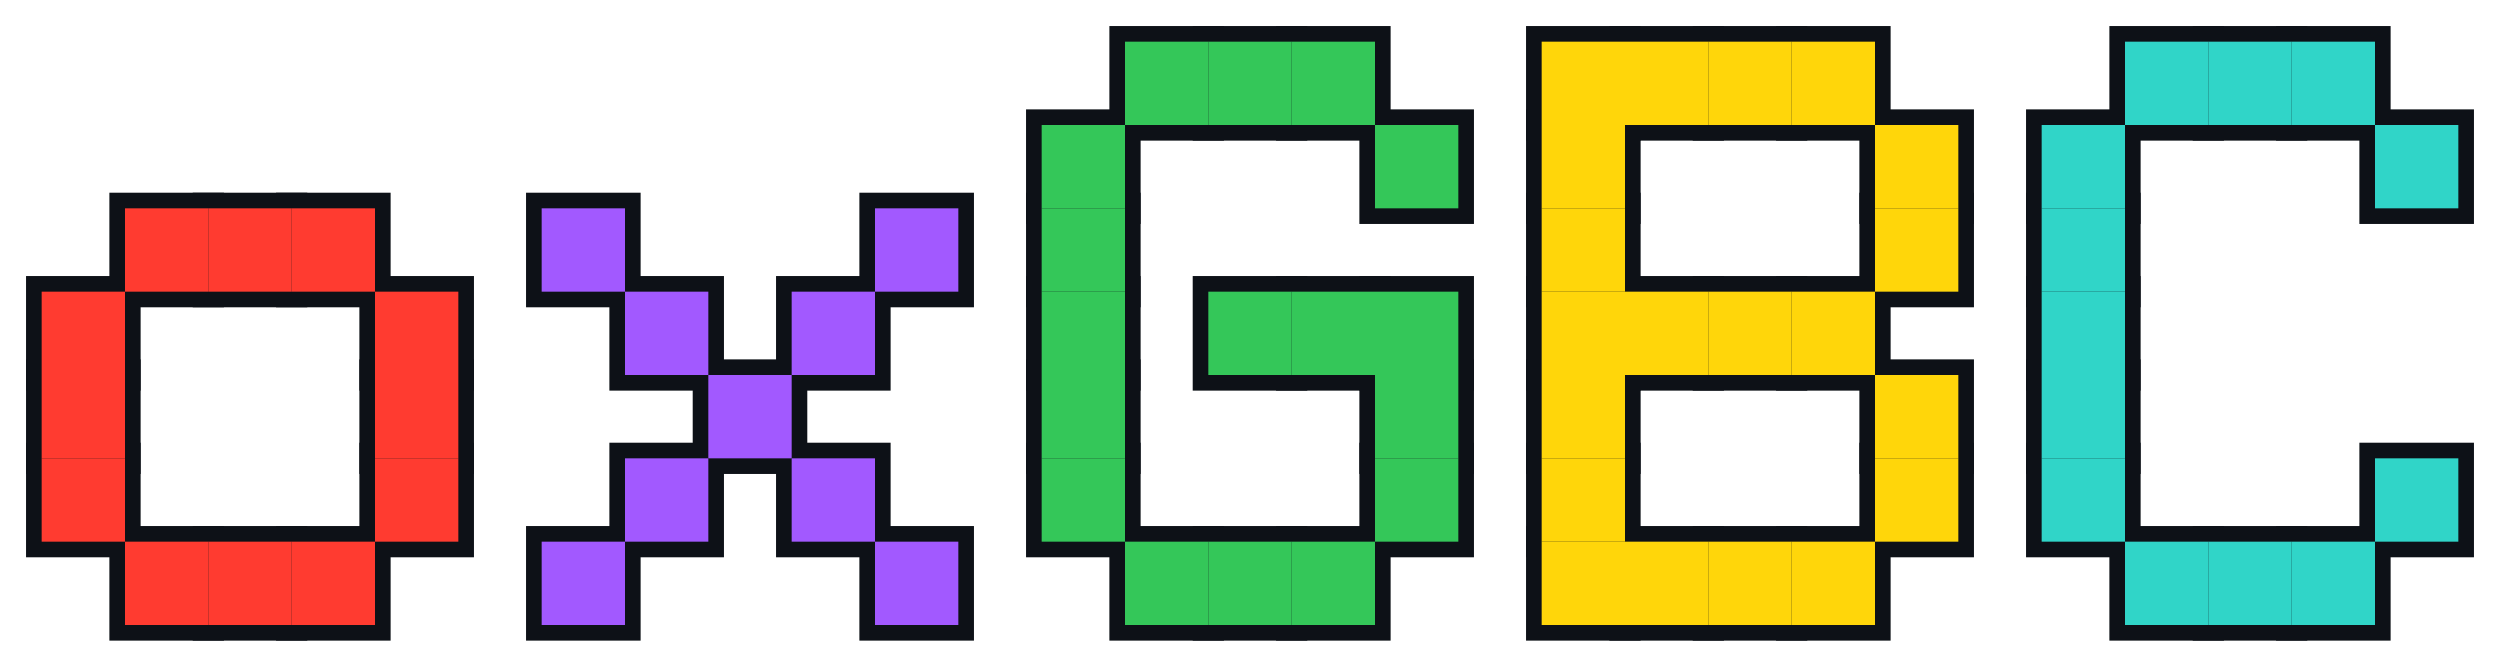
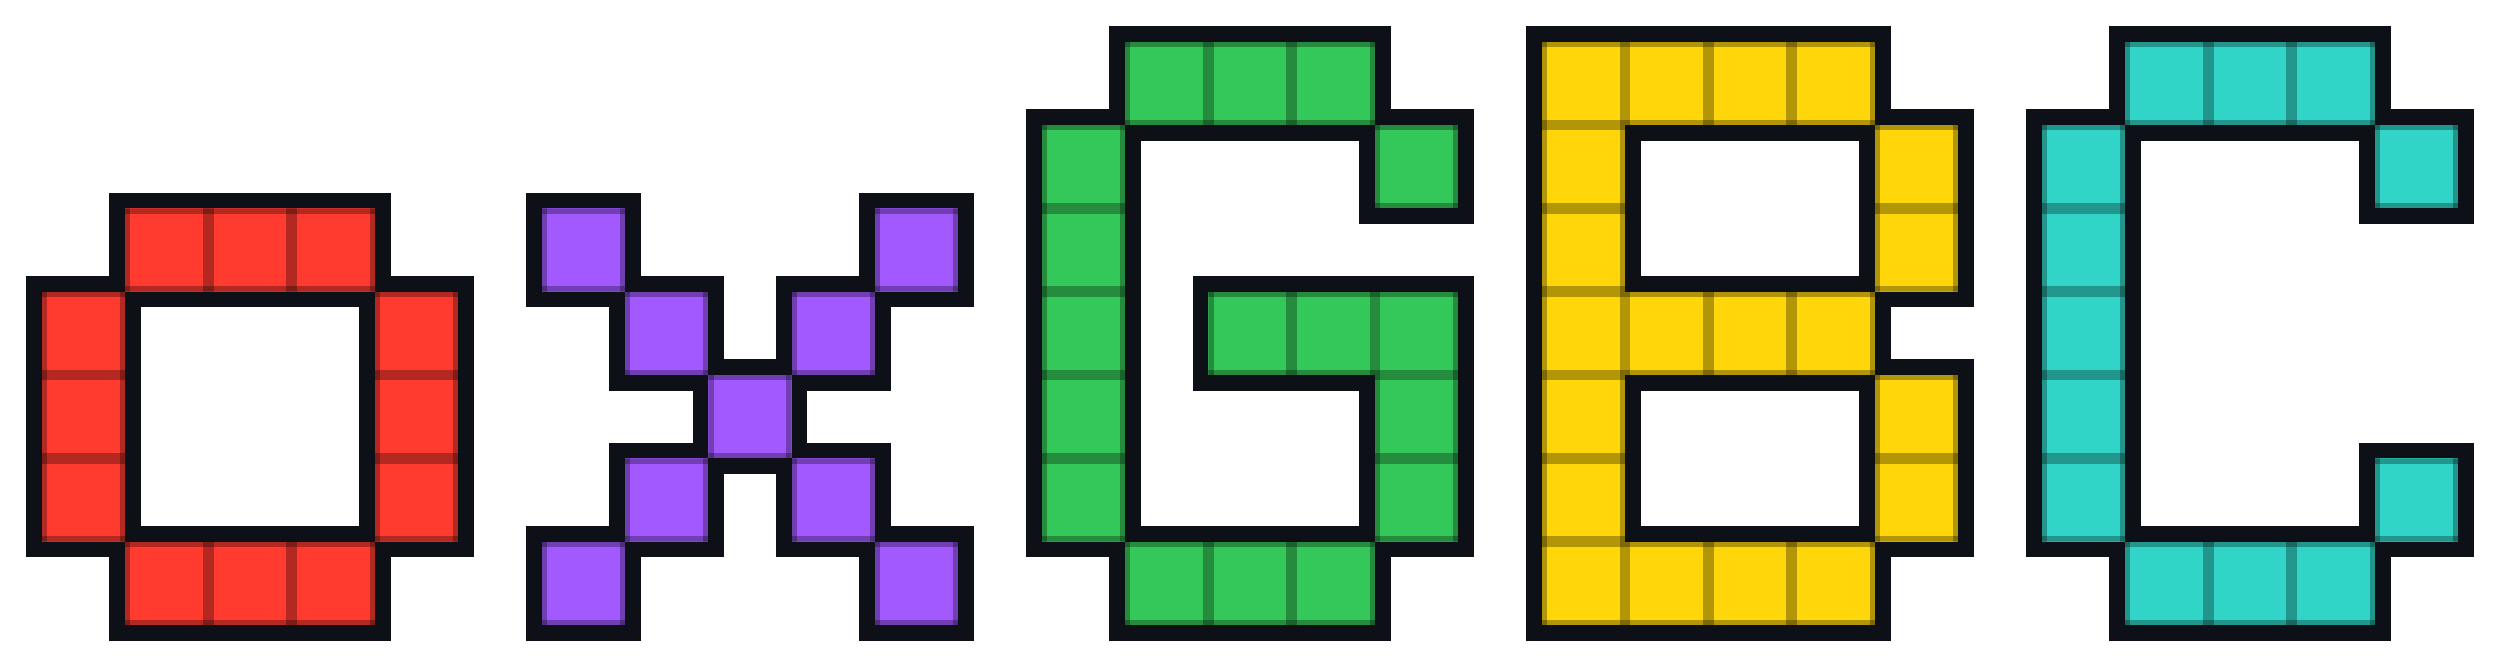
- <svg xmlns="http://www.w3.org/2000/svg" viewBox="0 0 480 128" width="480" height="128" role="img" aria-label="oxGBC">
+ <svg xmlns="http://www.w3.org/2000/svg" viewBox="0 0 480 128" width="480" height="128" shape-rendering="crispEdges" role="img" aria-label="oxGBC">
+   <defs>
+     <clipPath id="letters">
+       <rect x="24" y="40" width="16" height="16" fill="#ff3b30" />
+       <rect x="40" y="40" width="16" height="16" fill="#ff3b30" />
+       <rect x="56" y="40" width="16" height="16" fill="#ff3b30" />
+       <rect x="8" y="56" width="16" height="16" fill="#ff3b30" />
+       <rect x="72" y="56" width="16" height="16" fill="#ff3b30" />
+       <rect x="8" y="72" width="16" height="16" fill="#ff3b30" />
+       <rect x="72" y="72" width="16" height="16" fill="#ff3b30" />
+       <rect x="8" y="88" width="16" height="16" fill="#ff3b30" />
+       <rect x="72" y="88" width="16" height="16" fill="#ff3b30" />
+       <rect x="24" y="104" width="16" height="16" fill="#ff3b30" />
+       <rect x="40" y="104" width="16" height="16" fill="#ff3b30" />
+       <rect x="56" y="104" width="16" height="16" fill="#ff3b30" />
+       <rect x="104" y="40" width="16" height="16" fill="#a259ff" />
+       <rect x="168" y="40" width="16" height="16" fill="#a259ff" />
+       <rect x="120" y="56" width="16" height="16" fill="#a259ff" />
+       <rect x="152" y="56" width="16" height="16" fill="#a259ff" />
+       <rect x="136" y="72" width="16" height="16" fill="#a259ff" />
+       <rect x="120" y="88" width="16" height="16" fill="#a259ff" />
+       <rect x="152" y="88" width="16" height="16" fill="#a259ff" />
+       <rect x="104" y="104" width="16" height="16" fill="#a259ff" />
+       <rect x="168" y="104" width="16" height="16" fill="#a259ff" />
+       <rect x="216" y="8" width="16" height="16" fill="#34c759" />
+       <rect x="232" y="8" width="16" height="16" fill="#34c759" />
+       <rect x="248" y="8" width="16" height="16" fill="#34c759" />
+       <rect x="200" y="24" width="16" height="16" fill="#34c759" />
+       <rect x="264" y="24" width="16" height="16" fill="#34c759" />
+       <rect x="200" y="40" width="16" height="16" fill="#34c759" />
+       <rect x="200" y="56" width="16" height="16" fill="#34c759" />
+       <rect x="232" y="56" width="16" height="16" fill="#34c759" />
+       <rect x="248" y="56" width="16" height="16" fill="#34c759" />
+       <rect x="264" y="56" width="16" height="16" fill="#34c759" />
+       <rect x="200" y="72" width="16" height="16" fill="#34c759" />
+       <rect x="264" y="72" width="16" height="16" fill="#34c759" />
+       <rect x="200" y="88" width="16" height="16" fill="#34c759" />
+       <rect x="264" y="88" width="16" height="16" fill="#34c759" />
+       <rect x="216" y="104" width="16" height="16" fill="#34c759" />
+       <rect x="232" y="104" width="16" height="16" fill="#34c759" />
+       <rect x="248" y="104" width="16" height="16" fill="#34c759" />
+       <rect x="296" y="8" width="16" height="16" fill="#ffd60a" />
+       <rect x="312" y="8" width="16" height="16" fill="#ffd60a" />
+       <rect x="328" y="8" width="16" height="16" fill="#ffd60a" />
+       <rect x="344" y="8" width="16" height="16" fill="#ffd60a" />
+       <rect x="296" y="24" width="16" height="16" fill="#ffd60a" />
+       <rect x="360" y="24" width="16" height="16" fill="#ffd60a" />
+       <rect x="296" y="40" width="16" height="16" fill="#ffd60a" />
+       <rect x="360" y="40" width="16" height="16" fill="#ffd60a" />
+       <rect x="296" y="56" width="16" height="16" fill="#ffd60a" />
+       <rect x="312" y="56" width="16" height="16" fill="#ffd60a" />
+       <rect x="328" y="56" width="16" height="16" fill="#ffd60a" />
+       <rect x="344" y="56" width="16" height="16" fill="#ffd60a" />
+       <rect x="296" y="72" width="16" height="16" fill="#ffd60a" />
+       <rect x="360" y="72" width="16" height="16" fill="#ffd60a" />
+       <rect x="296" y="88" width="16" height="16" fill="#ffd60a" />
+       <rect x="360" y="88" width="16" height="16" fill="#ffd60a" />
+       <rect x="296" y="104" width="16" height="16" fill="#ffd60a" />
+       <rect x="312" y="104" width="16" height="16" fill="#ffd60a" />
+       <rect x="328" y="104" width="16" height="16" fill="#ffd60a" />
+       <rect x="344" y="104" width="16" height="16" fill="#ffd60a" />
+       <rect x="408" y="8" width="16" height="16" fill="#30d5c8" />
+       <rect x="424" y="8" width="16" height="16" fill="#30d5c8" />
+       <rect x="440" y="8" width="16" height="16" fill="#30d5c8" />
+       <rect x="392" y="24" width="16" height="16" fill="#30d5c8" />
+       <rect x="456" y="24" width="16" height="16" fill="#30d5c8" />
+       <rect x="392" y="40" width="16" height="16" fill="#30d5c8" />
+       <rect x="392" y="56" width="16" height="16" fill="#30d5c8" />
+       <rect x="392" y="72" width="16" height="16" fill="#30d5c8" />
+       <rect x="392" y="88" width="16" height="16" fill="#30d5c8" />
+       <rect x="456" y="88" width="16" height="16" fill="#30d5c8" />
+       <rect x="408" y="104" width="16" height="16" fill="#30d5c8" />
+       <rect x="424" y="104" width="16" height="16" fill="#30d5c8" />
+       <rect x="440" y="104" width="16" height="16" fill="#30d5c8" />
+     </clipPath>
+   </defs>
  <rect x="21" y="37" width="22" height="22" fill="#0d1117" />
  <rect x="37" y="37" width="22" height="22" fill="#0d1117" />
  <rect x="53" y="37" width="22" height="22" fill="#0d1117" />
  <rect x="5" y="53" width="22" height="22" fill="#0d1117" />
  <rect x="69" y="53" width="22" height="22" fill="#0d1117" />
  <rect x="5" y="69" width="22" height="22" fill="#0d1117" />
  <rect x="69" y="69" width="22" height="22" fill="#0d1117" />
  <rect x="5" y="85" width="22" height="22" fill="#0d1117" />
  <rect x="69" y="85" width="22" height="22" fill="#0d1117" />
  <rect x="21" y="101" width="22" height="22" fill="#0d1117" />
  <rect x="37" y="101" width="22" height="22" fill="#0d1117" />
  <rect x="53" y="101" width="22" height="22" fill="#0d1117" />
  <rect x="101" y="37" width="22" height="22" fill="#0d1117" />
  <rect x="165" y="37" width="22" height="22" fill="#0d1117" />
  <rect x="117" y="53" width="22" height="22" fill="#0d1117" />
  <rect x="149" y="53" width="22" height="22" fill="#0d1117" />
  <rect x="133" y="69" width="22" height="22" fill="#0d1117" />
  <rect x="117" y="85" width="22" height="22" fill="#0d1117" />
  <rect x="149" y="85" width="22" height="22" fill="#0d1117" />
  <rect x="101" y="101" width="22" height="22" fill="#0d1117" />
  <rect x="165" y="101" width="22" height="22" fill="#0d1117" />
  <rect x="213" y="5" width="22" height="22" fill="#0d1117" />
  <rect x="229" y="5" width="22" height="22" fill="#0d1117" />
  <rect x="245" y="5" width="22" height="22" fill="#0d1117" />
  <rect x="197" y="21" width="22" height="22" fill="#0d1117" />
  <rect x="261" y="21" width="22" height="22" fill="#0d1117" />
  <rect x="197" y="37" width="22" height="22" fill="#0d1117" />
  <rect x="197" y="53" width="22" height="22" fill="#0d1117" />
  <rect x="229" y="53" width="22" height="22" fill="#0d1117" />
  <rect x="245" y="53" width="22" height="22" fill="#0d1117" />
  <rect x="261" y="53" width="22" height="22" fill="#0d1117" />
  <rect x="197" y="69" width="22" height="22" fill="#0d1117" />
  <rect x="261" y="69" width="22" height="22" fill="#0d1117" />
  <rect x="197" y="85" width="22" height="22" fill="#0d1117" />
  <rect x="261" y="85" width="22" height="22" fill="#0d1117" />
  <rect x="213" y="101" width="22" height="22" fill="#0d1117" />
  <rect x="229" y="101" width="22" height="22" fill="#0d1117" />
  <rect x="245" y="101" width="22" height="22" fill="#0d1117" />
  <rect x="293" y="5" width="22" height="22" fill="#0d1117" />
  <rect x="309" y="5" width="22" height="22" fill="#0d1117" />
  <rect x="325" y="5" width="22" height="22" fill="#0d1117" />
  <rect x="341" y="5" width="22" height="22" fill="#0d1117" />
  <rect x="293" y="21" width="22" height="22" fill="#0d1117" />
  <rect x="357" y="21" width="22" height="22" fill="#0d1117" />
  <rect x="293" y="37" width="22" height="22" fill="#0d1117" />
  <rect x="357" y="37" width="22" height="22" fill="#0d1117" />
  <rect x="293" y="53" width="22" height="22" fill="#0d1117" />
  <rect x="309" y="53" width="22" height="22" fill="#0d1117" />
  <rect x="325" y="53" width="22" height="22" fill="#0d1117" />
  <rect x="341" y="53" width="22" height="22" fill="#0d1117" />
  <rect x="293" y="69" width="22" height="22" fill="#0d1117" />
  <rect x="357" y="69" width="22" height="22" fill="#0d1117" />
  <rect x="293" y="85" width="22" height="22" fill="#0d1117" />
  <rect x="357" y="85" width="22" height="22" fill="#0d1117" />
  <rect x="293" y="101" width="22" height="22" fill="#0d1117" />
  <rect x="309" y="101" width="22" height="22" fill="#0d1117" />
  <rect x="325" y="101" width="22" height="22" fill="#0d1117" />
  <rect x="341" y="101" width="22" height="22" fill="#0d1117" />
  <rect x="405" y="5" width="22" height="22" fill="#0d1117" />
  <rect x="421" y="5" width="22" height="22" fill="#0d1117" />
  <rect x="437" y="5" width="22" height="22" fill="#0d1117" />
  <rect x="389" y="21" width="22" height="22" fill="#0d1117" />
  <rect x="453" y="21" width="22" height="22" fill="#0d1117" />
  <rect x="389" y="37" width="22" height="22" fill="#0d1117" />
  <rect x="389" y="53" width="22" height="22" fill="#0d1117" />
  <rect x="389" y="69" width="22" height="22" fill="#0d1117" />
  <rect x="389" y="85" width="22" height="22" fill="#0d1117" />
  <rect x="453" y="85" width="22" height="22" fill="#0d1117" />
  <rect x="405" y="101" width="22" height="22" fill="#0d1117" />
  <rect x="421" y="101" width="22" height="22" fill="#0d1117" />
  <rect x="437" y="101" width="22" height="22" fill="#0d1117" />
  <rect x="24" y="40" width="16" height="16" fill="#ff3b30" />
  <rect x="40" y="40" width="16" height="16" fill="#ff3b30" />
  <rect x="56" y="40" width="16" height="16" fill="#ff3b30" />
  <rect x="8" y="56" width="16" height="16" fill="#ff3b30" />
  <rect x="72" y="56" width="16" height="16" fill="#ff3b30" />
  <rect x="8" y="72" width="16" height="16" fill="#ff3b30" />
  <rect x="72" y="72" width="16" height="16" fill="#ff3b30" />
  <rect x="8" y="88" width="16" height="16" fill="#ff3b30" />
  <rect x="72" y="88" width="16" height="16" fill="#ff3b30" />
  <rect x="24" y="104" width="16" height="16" fill="#ff3b30" />
  <rect x="40" y="104" width="16" height="16" fill="#ff3b30" />
  <rect x="56" y="104" width="16" height="16" fill="#ff3b30" />
  <rect x="104" y="40" width="16" height="16" fill="#a259ff" />
  <rect x="168" y="40" width="16" height="16" fill="#a259ff" />
  <rect x="120" y="56" width="16" height="16" fill="#a259ff" />
  <rect x="152" y="56" width="16" height="16" fill="#a259ff" />
  <rect x="136" y="72" width="16" height="16" fill="#a259ff" />
  <rect x="120" y="88" width="16" height="16" fill="#a259ff" />
  <rect x="152" y="88" width="16" height="16" fill="#a259ff" />
  <rect x="104" y="104" width="16" height="16" fill="#a259ff" />
  <rect x="168" y="104" width="16" height="16" fill="#a259ff" />
  <rect x="216" y="8" width="16" height="16" fill="#34c759" />
  <rect x="232" y="8" width="16" height="16" fill="#34c759" />
  <rect x="248" y="8" width="16" height="16" fill="#34c759" />
  <rect x="200" y="24" width="16" height="16" fill="#34c759" />
  <rect x="264" y="24" width="16" height="16" fill="#34c759" />
  <rect x="200" y="40" width="16" height="16" fill="#34c759" />
  <rect x="200" y="56" width="16" height="16" fill="#34c759" />
  <rect x="232" y="56" width="16" height="16" fill="#34c759" />
  <rect x="248" y="56" width="16" height="16" fill="#34c759" />
  <rect x="264" y="56" width="16" height="16" fill="#34c759" />
  <rect x="200" y="72" width="16" height="16" fill="#34c759" />
  <rect x="264" y="72" width="16" height="16" fill="#34c759" />
  <rect x="200" y="88" width="16" height="16" fill="#34c759" />
  <rect x="264" y="88" width="16" height="16" fill="#34c759" />
  <rect x="216" y="104" width="16" height="16" fill="#34c759" />
  <rect x="232" y="104" width="16" height="16" fill="#34c759" />
  <rect x="248" y="104" width="16" height="16" fill="#34c759" />
  <rect x="296" y="8" width="16" height="16" fill="#ffd60a" />
  <rect x="312" y="8" width="16" height="16" fill="#ffd60a" />
  <rect x="328" y="8" width="16" height="16" fill="#ffd60a" />
  <rect x="344" y="8" width="16" height="16" fill="#ffd60a" />
  <rect x="296" y="24" width="16" height="16" fill="#ffd60a" />
  <rect x="360" y="24" width="16" height="16" fill="#ffd60a" />
  <rect x="296" y="40" width="16" height="16" fill="#ffd60a" />
  <rect x="360" y="40" width="16" height="16" fill="#ffd60a" />
  <rect x="296" y="56" width="16" height="16" fill="#ffd60a" />
  <rect x="312" y="56" width="16" height="16" fill="#ffd60a" />
  <rect x="328" y="56" width="16" height="16" fill="#ffd60a" />
  <rect x="344" y="56" width="16" height="16" fill="#ffd60a" />
  <rect x="296" y="72" width="16" height="16" fill="#ffd60a" />
  <rect x="360" y="72" width="16" height="16" fill="#ffd60a" />
  <rect x="296" y="88" width="16" height="16" fill="#ffd60a" />
  <rect x="360" y="88" width="16" height="16" fill="#ffd60a" />
  <rect x="296" y="104" width="16" height="16" fill="#ffd60a" />
  <rect x="312" y="104" width="16" height="16" fill="#ffd60a" />
  <rect x="328" y="104" width="16" height="16" fill="#ffd60a" />
  <rect x="344" y="104" width="16" height="16" fill="#ffd60a" />
  <rect x="408" y="8" width="16" height="16" fill="#30d5c8" />
  <rect x="424" y="8" width="16" height="16" fill="#30d5c8" />
  <rect x="440" y="8" width="16" height="16" fill="#30d5c8" />
  <rect x="392" y="24" width="16" height="16" fill="#30d5c8" />
  <rect x="456" y="24" width="16" height="16" fill="#30d5c8" />
  <rect x="392" y="40" width="16" height="16" fill="#30d5c8" />
  <rect x="392" y="56" width="16" height="16" fill="#30d5c8" />
  <rect x="392" y="72" width="16" height="16" fill="#30d5c8" />
  <rect x="392" y="88" width="16" height="16" fill="#30d5c8" />
  <rect x="456" y="88" width="16" height="16" fill="#30d5c8" />
  <rect x="408" y="104" width="16" height="16" fill="#30d5c8" />
  <rect x="424" y="104" width="16" height="16" fill="#30d5c8" />
  <rect x="440" y="104" width="16" height="16" fill="#30d5c8" />
+   <g clip-path="url(#letters)" stroke="#000" stroke-opacity="0.3" stroke-width="2">
+     <line x1="8" y1="8" x2="8" y2="120" />
+     <line x1="24" y1="8" x2="24" y2="120" />
+     <line x1="40" y1="8" x2="40" y2="120" />
+     <line x1="56" y1="8" x2="56" y2="120" />
+     <line x1="72" y1="8" x2="72" y2="120" />
+     <line x1="88" y1="8" x2="88" y2="120" />
+     <line x1="104" y1="8" x2="104" y2="120" />
+     <line x1="120" y1="8" x2="120" y2="120" />
+     <line x1="136" y1="8" x2="136" y2="120" />
+     <line x1="152" y1="8" x2="152" y2="120" />
+     <line x1="168" y1="8" x2="168" y2="120" />
+     <line x1="184" y1="8" x2="184" y2="120" />
+     <line x1="200" y1="8" x2="200" y2="120" />
+     <line x1="216" y1="8" x2="216" y2="120" />
+     <line x1="232" y1="8" x2="232" y2="120" />
+     <line x1="248" y1="8" x2="248" y2="120" />
+     <line x1="264" y1="8" x2="264" y2="120" />
+     <line x1="280" y1="8" x2="280" y2="120" />
+     <line x1="296" y1="8" x2="296" y2="120" />
+     <line x1="312" y1="8" x2="312" y2="120" />
+     <line x1="328" y1="8" x2="328" y2="120" />
+     <line x1="344" y1="8" x2="344" y2="120" />
+     <line x1="360" y1="8" x2="360" y2="120" />
+     <line x1="376" y1="8" x2="376" y2="120" />
+     <line x1="392" y1="8" x2="392" y2="120" />
+     <line x1="408" y1="8" x2="408" y2="120" />
+     <line x1="424" y1="8" x2="424" y2="120" />
+     <line x1="440" y1="8" x2="440" y2="120" />
+     <line x1="456" y1="8" x2="456" y2="120" />
+     <line x1="472" y1="8" x2="472" y2="120" />
+     <line x1="8" y1="8" x2="472" y2="8" />
+     <line x1="8" y1="24" x2="472" y2="24" />
+     <line x1="8" y1="40" x2="472" y2="40" />
+     <line x1="8" y1="56" x2="472" y2="56" />
+     <line x1="8" y1="72" x2="472" y2="72" />
+     <line x1="8" y1="88" x2="472" y2="88" />
+     <line x1="8" y1="104" x2="472" y2="104" />
+     <line x1="8" y1="120" x2="472" y2="120" />
+   </g>
</svg>
